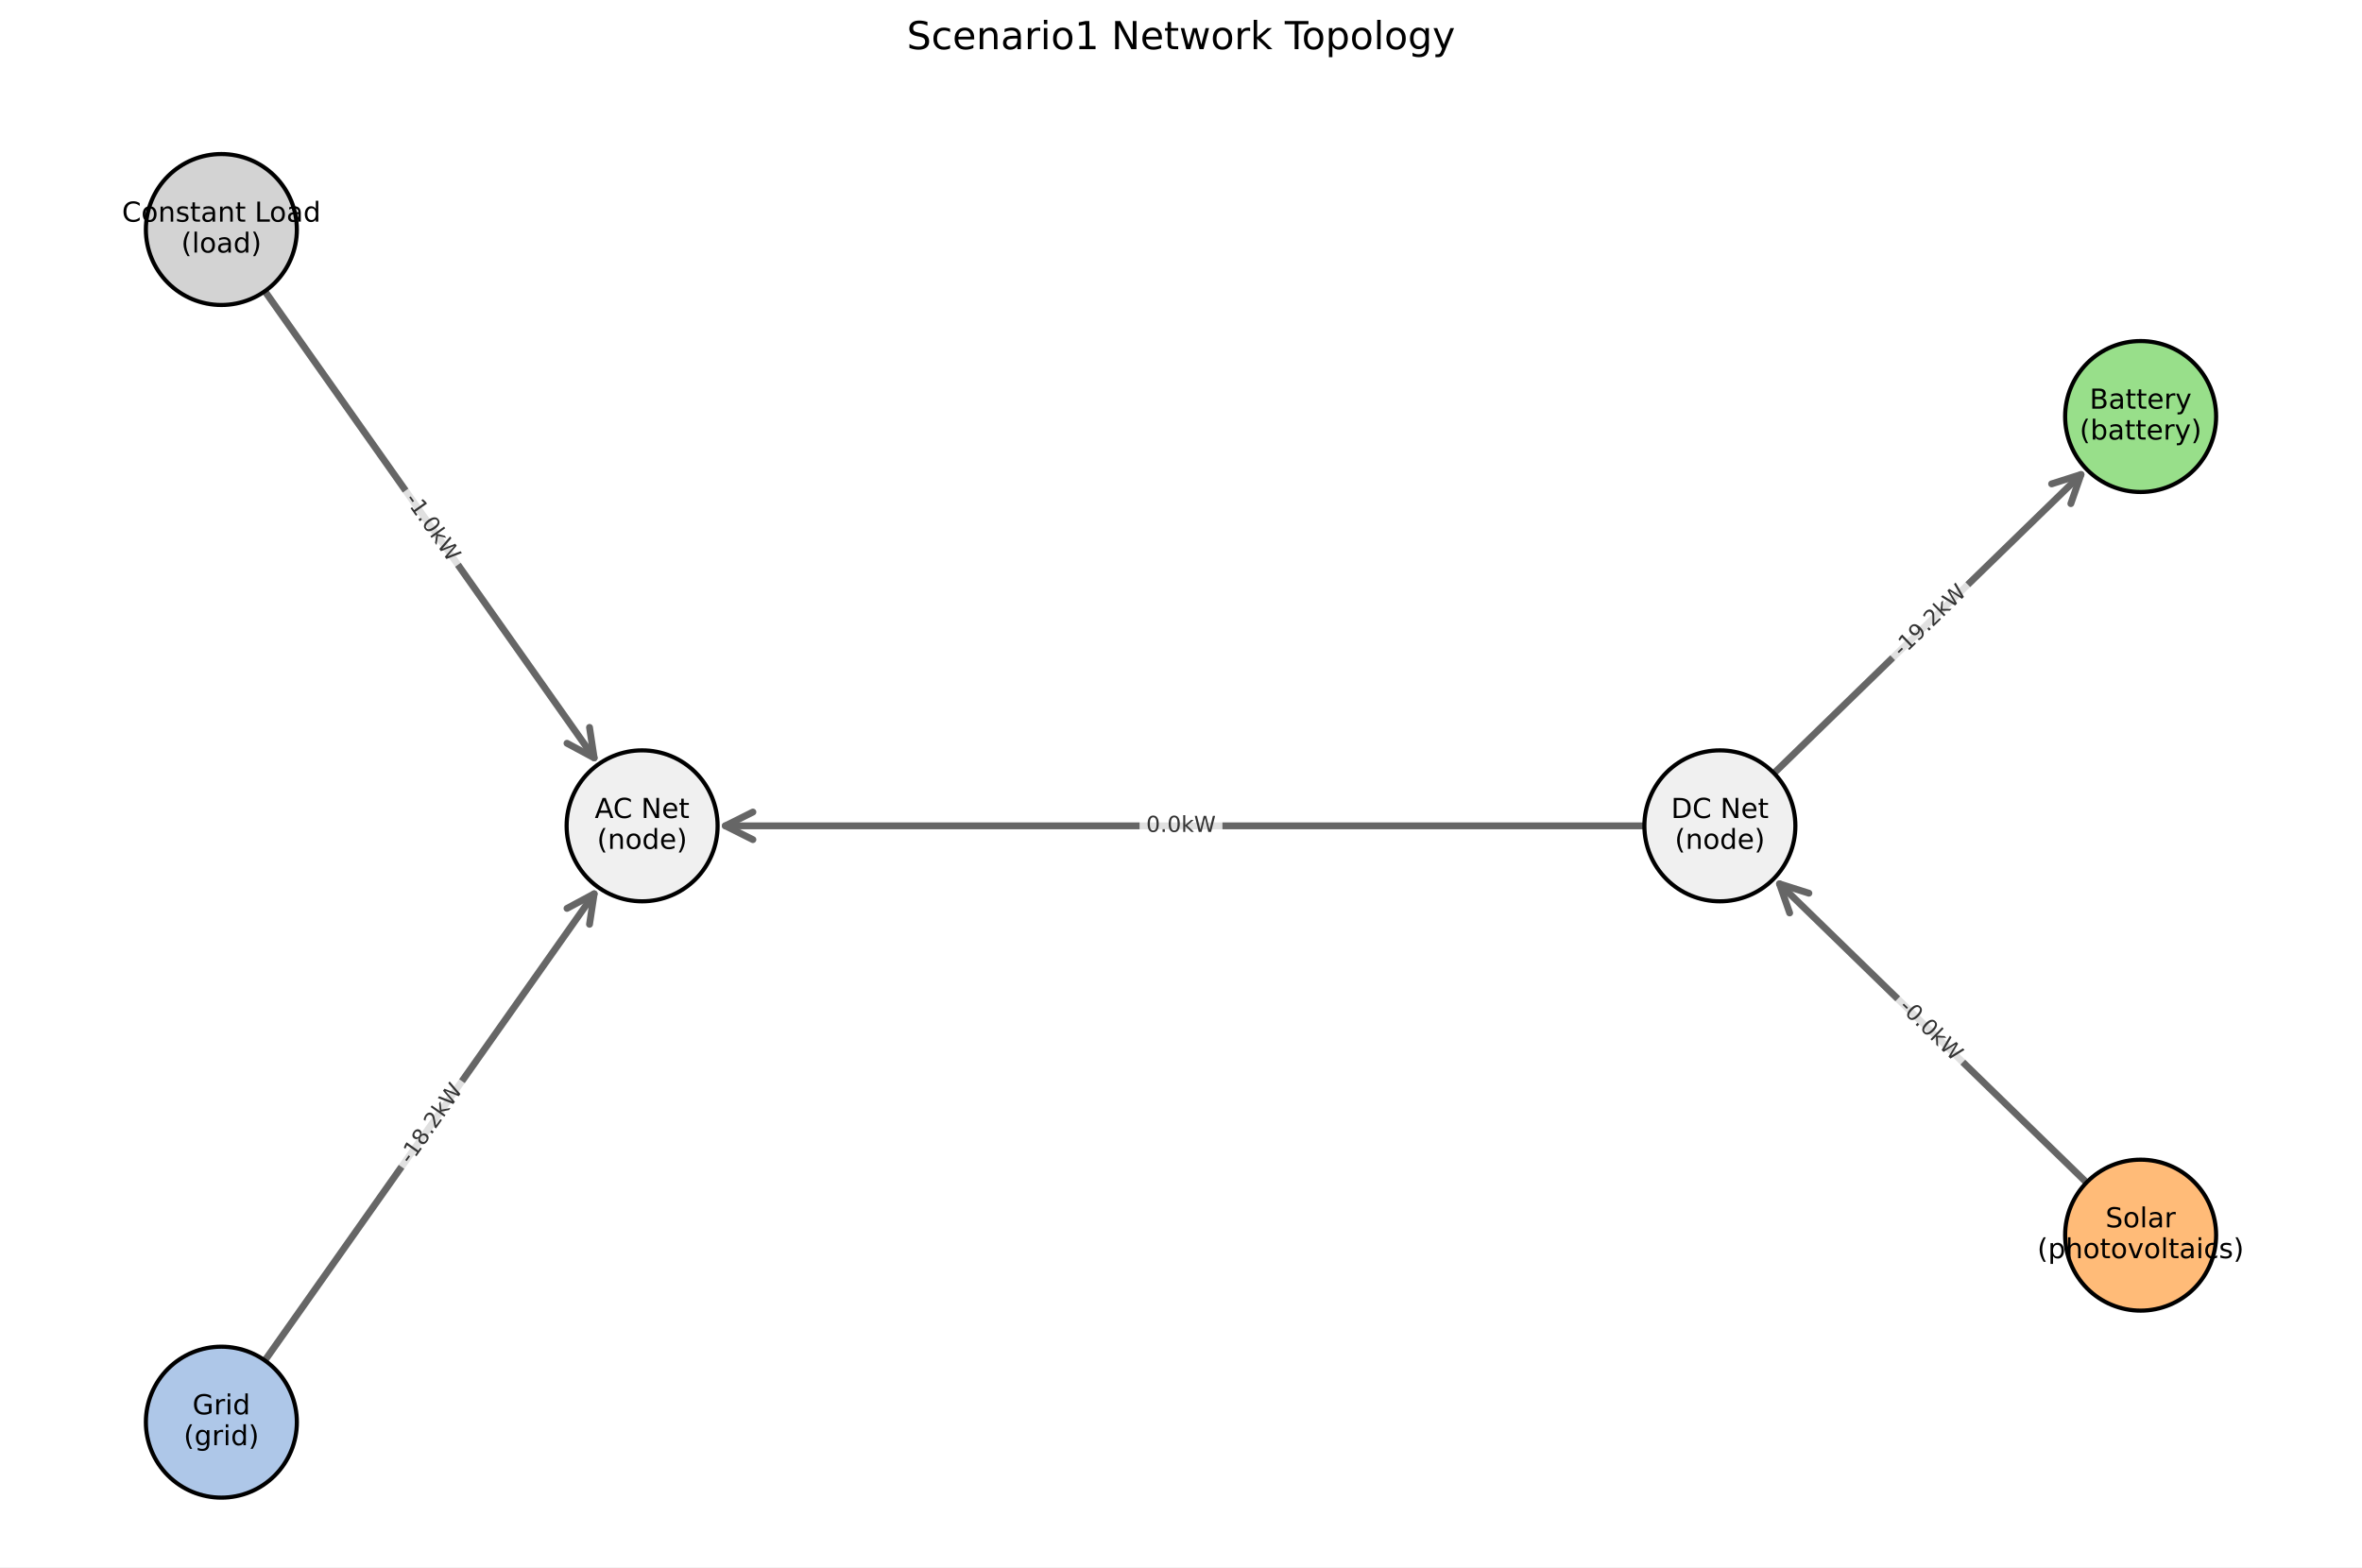
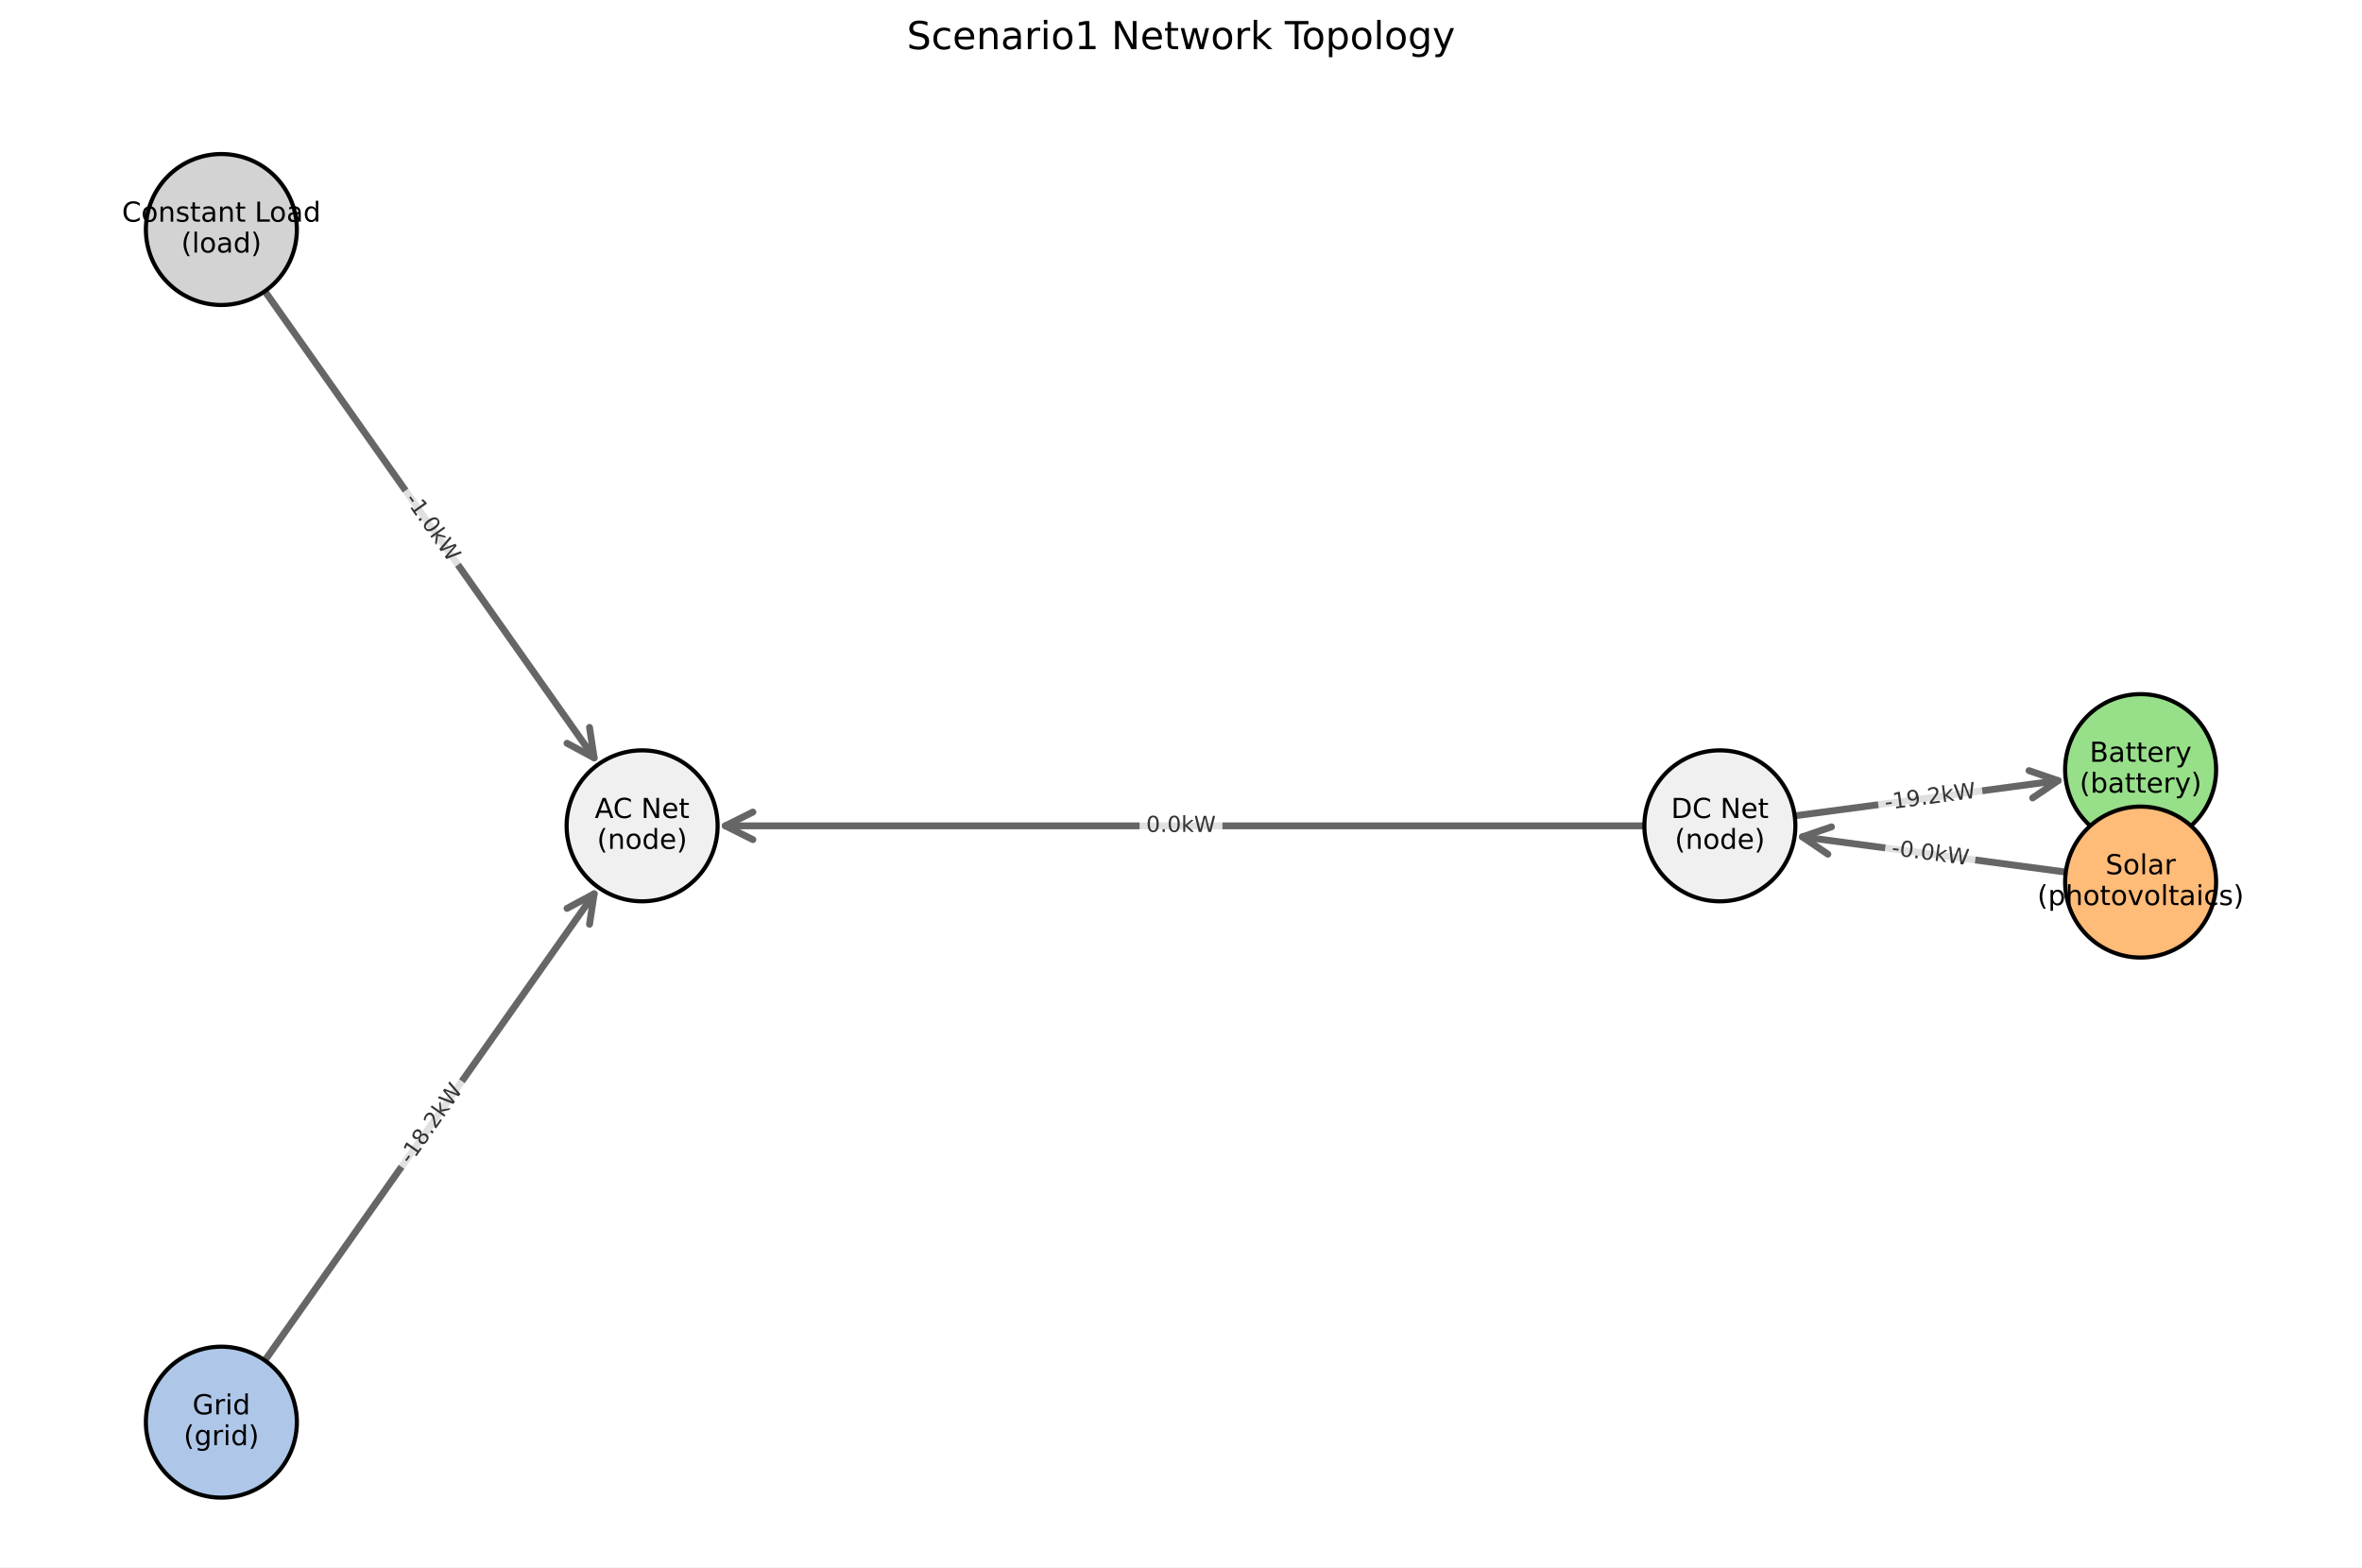
<svg xmlns="http://www.w3.org/2000/svg" xmlns:xlink="http://www.w3.org/1999/xlink" width="856.8pt" height="568.638pt" viewBox="0 0 856.8 568.638" version="1.1">
  <defs>
    <style type="text/css">*{stroke-linejoin: round; stroke-linecap: butt}</style>
  </defs>
  <g id="figure_1">
    <g id="patch_1">
      <path d="M 0 568.638  L 856.8 568.638  L 856.8 0  L 0 0  z " style="fill: #ffffff" />
    </g>
    <g id="axes_1">
      <g id="patch_2">
        <path d="M 96.088 105.655  Q 156.613 191.456 215.526 274.974  " clip-path="url(#p76c0ca9e1f)" style="fill: none; stroke: #666666; stroke-width: 2.5; stroke-linecap: round" />
        <path d="M 213.847 263.92  L 215.526 274.974  L 205.676 269.684  " clip-path="url(#p76c0ca9e1f)" style="fill: none; stroke: #666666; stroke-width: 2.5; stroke-linecap: round" />
      </g>
      <g id="patch_3">
        <path d="M 596.492 299.638  Q 428.401 299.638 263.105 299.638  " clip-path="url(#p76c0ca9e1f)" style="fill: none; stroke: #666666; stroke-width: 2.5; stroke-linecap: round" />
        <path d="M 273.105 304.638  L 263.105 299.638  L 273.105 294.638  " clip-path="url(#p76c0ca9e1f)" style="fill: none; stroke: #666666; stroke-width: 2.5; stroke-linecap: round" />
      </g>
      <g id="patch_4">
-         <path d="M 643.501 280.541  Q 700.187 225.382 754.87 172.172  " clip-path="url(#p76c0ca9e1f)" style="fill: none; stroke: #666666; stroke-width: 2.5; stroke-linecap: round" />
-         <path d="M 744.216 175.563  L 754.87 172.172  L 751.19 182.729  " clip-path="url(#p76c0ca9e1f)" style="fill: none; stroke: #666666; stroke-width: 2.5; stroke-linecap: round" />
+         <path d="M 651.016 296.009  Q 700.184 289.436 746.582 283.233  " clip-path="url(#p76c0ca9e1f)" style="fill: none; stroke: #666666; stroke-width: 2.5; stroke-linecap: round" />
+         <path d="M 736.008 279.602  L 746.582 283.233  L 737.333 289.514  " clip-path="url(#p76c0ca9e1f)" style="fill: none; stroke: #666666; stroke-width: 2.5; stroke-linecap: round" />
      </g>
      <g id="patch_5">
        <path d="M 96.088 493.621  Q 156.613 407.819 215.526 324.302  " clip-path="url(#p76c0ca9e1f)" style="fill: none; stroke: #666666; stroke-width: 2.5; stroke-linecap: round" />
        <path d="M 205.676 329.591  L 215.526 324.302  L 213.847 335.356  " clip-path="url(#p76c0ca9e1f)" style="fill: none; stroke: #666666; stroke-width: 2.5; stroke-linecap: round" />
      </g>
      <g id="patch_6">
-         <path d="M 756.874 429.054  Q 700.188 373.895 645.505 320.685  " clip-path="url(#p76c0ca9e1f)" style="fill: none; stroke: #666666; stroke-width: 2.5; stroke-linecap: round" />
-         <path d="M 649.185 331.242  L 645.505 320.685  L 656.159 324.075  " clip-path="url(#p76c0ca9e1f)" style="fill: none; stroke: #666666; stroke-width: 2.5; stroke-linecap: round" />
+         <path d="M 749.359 316.414  Q 700.191 309.841 653.793 303.638  " clip-path="url(#p76c0ca9e1f)" style="fill: none; stroke: #666666; stroke-width: 2.5; stroke-linecap: round" />
+         <path d="M 663.043 309.919  L 653.793 303.638  L 664.368 300.007  " clip-path="url(#p76c0ca9e1f)" style="fill: none; stroke: #666666; stroke-width: 2.5; stroke-linecap: round" />
      </g>
      <g id="text_1">
        <g id="patch_7">
          <path d="M 143.375 183.57  L 159.602 206.574  Q 160.985 208.535 162.946 207.151  L 169.273 202.688  Q 171.234 201.305 169.851 199.344  L 153.624 176.34  Q 152.241 174.379 150.279 175.762  L 143.953 180.225  Q 141.991 181.608 143.375 183.57  z " clip-path="url(#p76c0ca9e1f)" style="fill: #ffffff; opacity: 0.8" />
        </g>
        <g clip-path="url(#p76c0ca9e1f)">
          <g style="fill: #333333" transform="translate(146.6955 181.2272) rotate(-305.1992) scale(0.08 -0.08)">
            <defs>
              <path id="DejaVuSans-2d" d="M 313 2009  L 1997 2009  L 1997 1497  L 313 1497  L 313 2009  z " transform="scale(0.015625)" />
              <path id="DejaVuSans-31" d="M 794 531  L 1825 531  L 1825 4091  L 703 3866  L 703 4441  L 1819 4666  L 2450 4666  L 2450 531  L 3481 531  L 3481 0  L 794 0  L 794 531  z " transform="scale(0.015625)" />
              <path id="DejaVuSans-2e" d="M 684 794  L 1344 794  L 1344 0  L 684 0  L 684 794  z " transform="scale(0.015625)" />
              <path id="DejaVuSans-30" d="M 2034 4250  Q 1547 4250 1301 3770  Q 1056 3291 1056 2328  Q 1056 1369 1301 889  Q 1547 409 2034 409  Q 2525 409 2770 889  Q 3016 1369 3016 2328  Q 3016 3291 2770 3770  Q 2525 4250 2034 4250  z M 2034 4750  Q 2819 4750 3233 4129  Q 3647 3509 3647 2328  Q 3647 1150 3233 529  Q 2819 -91 2034 -91  Q 1250 -91 836 529  Q 422 1150 422 2328  Q 422 3509 836 4129  Q 1250 4750 2034 4750  z " transform="scale(0.015625)" />
              <path id="DejaVuSans-6b" d="M 581 4863  L 1159 4863  L 1159 1991  L 2875 3500  L 3609 3500  L 1753 1863  L 3688 0  L 2938 0  L 1159 1709  L 1159 0  L 581 0  L 581 4863  z " transform="scale(0.015625)" />
              <path id="DejaVuSans-57" d="M 213 4666  L 850 4666  L 1831 722  L 2809 4666  L 3519 4666  L 4500 722  L 5478 4666  L 6119 4666  L 4947 0  L 4153 0  L 3169 4050  L 2175 0  L 1381 0  L 213 4666  z " transform="scale(0.015625)" />
            </defs>
            <use xlink:href="#DejaVuSans-2d" />
            <use xlink:href="#DejaVuSans-31" transform="translate(36.08398 0)" />
            <use xlink:href="#DejaVuSans-2e" transform="translate(99.70703 0)" />
            <use xlink:href="#DejaVuSans-30" transform="translate(131.4941 0)" />
            <use xlink:href="#DejaVuSans-6b" transform="translate(195.1172 0)" />
            <use xlink:href="#DejaVuSans-57" transform="translate(253.0273 0)" />
          </g>
        </g>
      </g>
      <g id="text_2">
        <g id="patch_8">
          <path d="M 415.768 305.909  L 441.033 305.909  Q 443.433 305.909 443.433 303.509  L 443.433 295.767  Q 443.433 293.367 441.033 293.367  L 415.768 293.367  Q 413.368 293.367 413.368 295.767  L 413.368 303.509  Q 413.368 305.909 415.768 305.909  z " clip-path="url(#p76c0ca9e1f)" style="fill: #ffffff; opacity: 0.8" />
        </g>
        <g clip-path="url(#p76c0ca9e1f)">
          <g style="fill: #333333" transform="translate(415.7679 301.8453) scale(0.08 -0.08)">
            <use xlink:href="#DejaVuSans-30" />
            <use xlink:href="#DejaVuSans-2e" transform="translate(63.62305 0)" />
            <use xlink:href="#DejaVuSans-30" transform="translate(95.41016 0)" />
            <use xlink:href="#DejaVuSans-6b" transform="translate(159.0332 0)" />
            <use xlink:href="#DejaVuSans-57" transform="translate(216.9434 0)" />
          </g>
        </g>
      </g>
      <g id="text_3">
        <g id="patch_9">
-           <path d="M 692.648 241.468  L 716.472 218.286  Q 718.192 216.612 716.518 214.892  L 711.119 209.343  Q 709.445 207.623 707.725 209.297  L 683.901 232.479  Q 682.181 234.153 683.855 235.873  L 689.254 241.422  Q 690.928 243.142 692.648 241.468  z " clip-path="url(#p76c0ca9e1f)" style="fill: #ffffff; opacity: 0.8" />
-         </g>
-         <g clip-path="url(#p76c0ca9e1f)">
-           <g style="fill: #333333" transform="translate(689.8141 238.5558) rotate(-44.21796) scale(0.08 -0.08)">
+           <path d="M 684.544 297.854  L 717.492 293.449  Q 719.871 293.131 719.553 290.752  L 718.527 283.078  Q 718.209 280.699 715.83 281.017  L 682.882 285.422  Q 680.503 285.74 680.821 288.119  L 681.847 295.793  Q 682.165 298.172 684.544 297.854  z " clip-path="url(#p76c0ca9e1f)" style="fill: #ffffff; opacity: 0.8" />
+         </g>
+         <g clip-path="url(#p76c0ca9e1f)">
+           <g style="fill: #333333" transform="translate(684.0057 293.8261) rotate(-7.614877) scale(0.08 -0.08)">
            <defs>
              <path id="DejaVuSans-39" d="M 703 97  L 703 672  Q 941 559 1184 500  Q 1428 441 1663 441  Q 2288 441 2617 861  Q 2947 1281 2994 2138  Q 2813 1869 2534 1725  Q 2256 1581 1919 1581  Q 1219 1581 811 2004  Q 403 2428 403 3163  Q 403 3881 828 4315  Q 1253 4750 1959 4750  Q 2769 4750 3195 4129  Q 3622 3509 3622 2328  Q 3622 1225 3098 567  Q 2575 -91 1691 -91  Q 1453 -91 1209 -44  Q 966 3 703 97  z M 1959 2075  Q 2384 2075 2632 2365  Q 2881 2656 2881 3163  Q 2881 3666 2632 3958  Q 2384 4250 1959 4250  Q 1534 4250 1286 3958  Q 1038 3666 1038 3163  Q 1038 2656 1286 2365  Q 1534 2075 1959 2075  z " transform="scale(0.015625)" />
              <path id="DejaVuSans-32" d="M 1228 531  L 3431 531  L 3431 0  L 469 0  L 469 531  Q 828 903 1448 1529  Q 2069 2156 2228 2338  Q 2531 2678 2651 2914  Q 2772 3150 2772 3378  Q 2772 3750 2511 3984  Q 2250 4219 1831 4219  Q 1534 4219 1204 4116  Q 875 4013 500 3803  L 500 4441  Q 881 4594 1212 4672  Q 1544 4750 1819 4750  Q 2544 4750 2975 4387  Q 3406 4025 3406 3419  Q 3406 3131 3298 2873  Q 3191 2616 2906 2266  Q 2828 2175 2409 1742  Q 1991 1309 1228 531  z " transform="scale(0.015625)" />
            </defs>
            <use xlink:href="#DejaVuSans-2d" />
            <use xlink:href="#DejaVuSans-31" transform="translate(36.08398 0)" />
            <use xlink:href="#DejaVuSans-39" transform="translate(99.70703 0)" />
            <use xlink:href="#DejaVuSans-2e" transform="translate(163.3301 0)" />
            <use xlink:href="#DejaVuSans-32" transform="translate(195.1172 0)" />
            <use xlink:href="#DejaVuSans-6b" transform="translate(258.7402 0)" />
            <use xlink:href="#DejaVuSans-57" transform="translate(316.6504 0)" />
          </g>
        </g>
      </g>
      <g id="text_4">
        <g id="patch_10">
          <path d="M 152.157 425.015  L 171.318 397.852  Q 172.701 395.891 170.74 394.508  L 164.413 390.045  Q 162.452 388.661 161.069 390.622  L 141.908 417.786  Q 140.524 419.747 142.486 421.13  L 148.812 425.593  Q 150.774 426.977 152.157 425.015  z " clip-path="url(#p76c0ca9e1f)" style="fill: #ffffff; opacity: 0.8" />
        </g>
        <g clip-path="url(#p76c0ca9e1f)">
          <g style="fill: #333333" transform="translate(148.8363 422.673) rotate(-54.80082) scale(0.08 -0.08)">
            <defs>
              <path id="DejaVuSans-38" d="M 2034 2216  Q 1584 2216 1326 1975  Q 1069 1734 1069 1313  Q 1069 891 1326 650  Q 1584 409 2034 409  Q 2484 409 2743 651  Q 3003 894 3003 1313  Q 3003 1734 2745 1975  Q 2488 2216 2034 2216  z M 1403 2484  Q 997 2584 770 2862  Q 544 3141 544 3541  Q 544 4100 942 4425  Q 1341 4750 2034 4750  Q 2731 4750 3128 4425  Q 3525 4100 3525 3541  Q 3525 3141 3298 2862  Q 3072 2584 2669 2484  Q 3125 2378 3379 2068  Q 3634 1759 3634 1313  Q 3634 634 3220 271  Q 2806 -91 2034 -91  Q 1263 -91 848 271  Q 434 634 434 1313  Q 434 1759 690 2068  Q 947 2378 1403 2484  z M 1172 3481  Q 1172 3119 1398 2916  Q 1625 2713 2034 2713  Q 2441 2713 2670 2916  Q 2900 3119 2900 3481  Q 2900 3844 2670 4047  Q 2441 4250 2034 4250  Q 1625 4250 1398 4047  Q 1172 3844 1172 3481  z " transform="scale(0.015625)" />
            </defs>
            <use xlink:href="#DejaVuSans-2d" />
            <use xlink:href="#DejaVuSans-31" transform="translate(36.08398 0)" />
            <use xlink:href="#DejaVuSans-38" transform="translate(99.70703 0)" />
            <use xlink:href="#DejaVuSans-2e" transform="translate(163.3301 0)" />
            <use xlink:href="#DejaVuSans-32" transform="translate(195.1172 0)" />
            <use xlink:href="#DejaVuSans-6b" transform="translate(258.7402 0)" />
            <use xlink:href="#DejaVuSans-57" transform="translate(316.6504 0)" />
          </g>
        </g>
      </g>
      <g id="text_5">
        <g id="patch_11">
-           <path d="M 685.727 368.574  L 705.903 388.206  Q 707.623 389.88 709.297 388.16  L 714.696 382.611  Q 716.37 380.891 714.65 379.217  L 694.474 359.584  Q 692.754 357.911 691.081 359.631  L 685.681 365.18  Q 684.007 366.9 685.727 368.574  z " clip-path="url(#p76c0ca9e1f)" style="fill: #ffffff; opacity: 0.8" />
-         </g>
-         <g clip-path="url(#p76c0ca9e1f)">
-           <g style="fill: #333333" transform="translate(688.5614 365.6611) rotate(-315.782) scale(0.08 -0.08)">
+           <path d="M 685.405 314.191  L 713.308 317.921  Q 715.687 318.239 716.005 315.861  L 717.031 308.186  Q 717.349 305.807 714.971 305.489  L 687.068 301.759  Q 684.689 301.441 684.371 303.82  L 683.345 311.494  Q 683.027 313.873 685.405 314.191  z " clip-path="url(#p76c0ca9e1f)" style="fill: #ffffff; opacity: 0.8" />
+         </g>
+         <g clip-path="url(#p76c0ca9e1f)">
+           <g style="fill: #333333" transform="translate(685.944 310.163) rotate(-352.3851) scale(0.08 -0.08)">
            <use xlink:href="#DejaVuSans-2d" />
            <use xlink:href="#DejaVuSans-30" transform="translate(36.08398 0)" />
            <use xlink:href="#DejaVuSans-2e" transform="translate(99.70703 0)" />
            <use xlink:href="#DejaVuSans-30" transform="translate(131.4941 0)" />
            <use xlink:href="#DejaVuSans-6b" transform="translate(195.1172 0)" />
            <use xlink:href="#DejaVuSans-57" transform="translate(253.0273 0)" />
          </g>
        </g>
      </g>
      <g id="PathCollection_1">
        <defs>
          <path id="m01f772956e" d="M 0 27.386  C 7.263 27.386 14.229 24.501 19.365 19.365  C 24.501 14.229 27.386 7.263 27.386 0  C 27.386 -7.263 24.501 -14.229 19.365 -19.365  C 14.229 -24.501 7.263 -27.386 0 -27.386  C -7.263 -27.386 -14.229 -24.501 -19.365 -19.365  C -24.501 -14.229 -27.386 -7.263 -27.386 0  C -27.386 7.263 -24.501 14.229 -19.365 19.365  C -14.229 24.501 -7.263 27.386 0 27.386  z " style="stroke: #000000; stroke-width: 1.5" />
        </defs>
        <g clip-path="url(#p76c0ca9e1f)">
          <use xlink:href="#m01f772956e" x="232.924" y="299.638" style="fill: #f0f0f0; stroke: #000000; stroke-width: 1.5" />
        </g>
      </g>
      <g id="PathCollection_2">
        <defs>
          <path id="m119b2d67ca" d="M 0 27.386  C 7.263 27.386 14.229 24.501 19.365 19.365  C 24.501 14.229 27.386 7.263 27.386 0  C 27.386 -7.263 24.501 -14.229 19.365 -19.365  C 14.229 -24.501 7.263 -27.386 0 -27.386  C -7.263 -27.386 -14.229 -24.501 -19.365 -19.365  C -24.501 -14.229 -27.386 -7.263 -27.386 0  C -27.386 7.263 -24.501 14.229 -19.365 19.365  C -14.229 24.501 -7.263 27.386 0 27.386  z " style="stroke: #000000; stroke-width: 1.5" />
        </defs>
        <g clip-path="url(#p76c0ca9e1f)">
-           <use xlink:href="#m119b2d67ca" x="776.499" y="151.125" style="fill: #98df8a; stroke: #000000; stroke-width: 1.5" />
+           <use xlink:href="#m119b2d67ca" x="776.499" y="279.233" style="fill: #98df8a; stroke: #000000; stroke-width: 1.5" />
        </g>
      </g>
      <g id="PathCollection_3">
        <defs>
          <path id="mdb4a6b1f87" d="M 0 27.386  C 7.263 27.386 14.229 24.501 19.365 19.365  C 24.501 14.229 27.386 7.263 27.386 0  C 27.386 -7.263 24.501 -14.229 19.365 -19.365  C 14.229 -24.501 7.263 -27.386 0 -27.386  C -7.263 -27.386 -14.229 -24.501 -19.365 -19.365  C -24.501 -14.229 -27.386 -7.263 -27.386 0  C -27.386 7.263 -24.501 14.229 -19.365 19.365  C -14.229 24.501 -7.263 27.386 0 27.386  z " style="stroke: #000000; stroke-width: 1.5" />
        </defs>
        <g clip-path="url(#p76c0ca9e1f)">
          <use xlink:href="#mdb4a6b1f87" x="80.301" y="83.274" style="fill: #d3d3d3; stroke: #000000; stroke-width: 1.5" />
        </g>
      </g>
      <g id="PathCollection_4">
        <g clip-path="url(#p76c0ca9e1f)">
          <use xlink:href="#m01f772956e" x="623.876" y="299.638" style="fill: #f0f0f0; stroke: #000000; stroke-width: 1.5" />
        </g>
      </g>
      <g id="PathCollection_5">
        <defs>
          <path id="ma875b77ce7" d="M 0 27.386  C 7.263 27.386 14.229 24.501 19.365 19.365  C 24.501 14.229 27.386 7.263 27.386 0  C 27.386 -7.263 24.501 -14.229 19.365 -19.365  C 14.229 -24.501 7.263 -27.386 0 -27.386  C -7.263 -27.386 -14.229 -24.501 -19.365 -19.365  C -24.501 -14.229 -27.386 -7.263 -27.386 0  C -27.386 7.263 -24.501 14.229 -19.365 19.365  C -14.229 24.501 -7.263 27.386 0 27.386  z " style="stroke: #000000; stroke-width: 1.5" />
        </defs>
        <g clip-path="url(#p76c0ca9e1f)">
          <use xlink:href="#ma875b77ce7" x="80.301" y="516.001" style="fill: #aec7e8; stroke: #000000; stroke-width: 1.5" />
        </g>
      </g>
      <g id="PathCollection_6">
        <defs>
          <path id="md4902a0bdf" d="M 0 27.386  C 7.263 27.386 14.229 24.501 19.365 19.365  C 24.501 14.229 27.386 7.263 27.386 0  C 27.386 -7.263 24.501 -14.229 19.365 -19.365  C 14.229 -24.501 7.263 -27.386 0 -27.386  C -7.263 -27.386 -14.229 -24.501 -19.365 -19.365  C -24.501 -14.229 -27.386 -7.263 -27.386 0  C -27.386 7.263 -24.501 14.229 -19.365 19.365  C -14.229 24.501 -7.263 27.386 0 27.386  z " style="stroke: #000000; stroke-width: 1.5" />
        </defs>
        <g clip-path="url(#p76c0ca9e1f)">
-           <use xlink:href="#md4902a0bdf" x="776.499" y="448.15" style="fill: #ffbb78; stroke: #000000; stroke-width: 1.5" />
+           <use xlink:href="#md4902a0bdf" x="776.499" y="320.042" style="fill: #ffbb78; stroke: #000000; stroke-width: 1.5" />
        </g>
      </g>
      <g id="text_6">
        <g clip-path="url(#p76c0ca9e1f)">
          <g transform="translate(215.7333 296.7983) scale(0.1 -0.1)">
            <defs>
              <path id="DejaVuSans-41" d="M 2188 4044  L 1331 1722  L 3047 1722  L 2188 4044  z M 1831 4666  L 2547 4666  L 4325 0  L 3669 0  L 3244 1197  L 1141 1197  L 716 0  L 50 0  L 1831 4666  z " transform="scale(0.015625)" />
              <path id="DejaVuSans-43" d="M 4122 4306  L 4122 3641  Q 3803 3938 3442 4084  Q 3081 4231 2675 4231  Q 1875 4231 1450 3742  Q 1025 3253 1025 2328  Q 1025 1406 1450 917  Q 1875 428 2675 428  Q 3081 428 3442 575  Q 3803 722 4122 1019  L 4122 359  Q 3791 134 3420 21  Q 3050 -91 2638 -91  Q 1578 -91 968 557  Q 359 1206 359 2328  Q 359 3453 968 4101  Q 1578 4750 2638 4750  Q 3056 4750 3426 4639  Q 3797 4528 4122 4306  z " transform="scale(0.015625)" />
              <path id="DejaVuSans-20" transform="scale(0.015625)" />
              <path id="DejaVuSans-4e" d="M 628 4666  L 1478 4666  L 3547 763  L 3547 4666  L 4159 4666  L 4159 0  L 3309 0  L 1241 3903  L 1241 0  L 628 0  L 628 4666  z " transform="scale(0.015625)" />
              <path id="DejaVuSans-65" d="M 3597 1894  L 3597 1613  L 953 1613  Q 991 1019 1311 708  Q 1631 397 2203 397  Q 2534 397 2845 478  Q 3156 559 3463 722  L 3463 178  Q 3153 47 2828 -22  Q 2503 -91 2169 -91  Q 1331 -91 842 396  Q 353 884 353 1716  Q 353 2575 817 3079  Q 1281 3584 2069 3584  Q 2775 3584 3186 3129  Q 3597 2675 3597 1894  z M 3022 2063  Q 3016 2534 2758 2815  Q 2500 3097 2075 3097  Q 1594 3097 1305 2825  Q 1016 2553 972 2059  L 3022 2063  z " transform="scale(0.015625)" />
              <path id="DejaVuSans-74" d="M 1172 4494  L 1172 3500  L 2356 3500  L 2356 3053  L 1172 3053  L 1172 1153  Q 1172 725 1289 603  Q 1406 481 1766 481  L 2356 481  L 2356 0  L 1766 0  Q 1100 0 847 248  Q 594 497 594 1153  L 594 3053  L 172 3053  L 172 3500  L 594 3500  L 594 4494  L 1172 4494  z " transform="scale(0.015625)" />
            </defs>
            <use xlink:href="#DejaVuSans-41" />
            <use xlink:href="#DejaVuSans-43" transform="translate(66.6582 0)" />
            <use xlink:href="#DejaVuSans-20" transform="translate(136.4824 0)" />
            <use xlink:href="#DejaVuSans-4e" transform="translate(168.2695 0)" />
            <use xlink:href="#DejaVuSans-65" transform="translate(243.0742 0)" />
            <use xlink:href="#DejaVuSans-74" transform="translate(304.5977 0)" />
          </g>
        </g>
        <g clip-path="url(#p76c0ca9e1f)">
          <g transform="translate(216.5435 307.9961) scale(0.1 -0.1)">
            <defs>
              <path id="DejaVuSans-28" d="M 1984 4856  Q 1566 4138 1362 3434  Q 1159 2731 1159 2009  Q 1159 1288 1364 580  Q 1569 -128 1984 -844  L 1484 -844  Q 1016 -109 783 600  Q 550 1309 550 2009  Q 550 2706 781 3412  Q 1013 4119 1484 4856  L 1984 4856  z " transform="scale(0.015625)" />
              <path id="DejaVuSans-6e" d="M 3513 2113  L 3513 0  L 2938 0  L 2938 2094  Q 2938 2591 2744 2837  Q 2550 3084 2163 3084  Q 1697 3084 1428 2787  Q 1159 2491 1159 1978  L 1159 0  L 581 0  L 581 3500  L 1159 3500  L 1159 2956  Q 1366 3272 1645 3428  Q 1925 3584 2291 3584  Q 2894 3584 3203 3211  Q 3513 2838 3513 2113  z " transform="scale(0.015625)" />
              <path id="DejaVuSans-6f" d="M 1959 3097  Q 1497 3097 1228 2736  Q 959 2375 959 1747  Q 959 1119 1226 758  Q 1494 397 1959 397  Q 2419 397 2687 759  Q 2956 1122 2956 1747  Q 2956 2369 2687 2733  Q 2419 3097 1959 3097  z M 1959 3584  Q 2709 3584 3137 3096  Q 3566 2609 3566 1747  Q 3566 888 3137 398  Q 2709 -91 1959 -91  Q 1206 -91 779 398  Q 353 888 353 1747  Q 353 2609 779 3096  Q 1206 3584 1959 3584  z " transform="scale(0.015625)" />
              <path id="DejaVuSans-64" d="M 2906 2969  L 2906 4863  L 3481 4863  L 3481 0  L 2906 0  L 2906 525  Q 2725 213 2448 61  Q 2172 -91 1784 -91  Q 1150 -91 751 415  Q 353 922 353 1747  Q 353 2572 751 3078  Q 1150 3584 1784 3584  Q 2172 3584 2448 3432  Q 2725 3281 2906 2969  z M 947 1747  Q 947 1113 1208 752  Q 1469 391 1925 391  Q 2381 391 2643 752  Q 2906 1113 2906 1747  Q 2906 2381 2643 2742  Q 2381 3103 1925 3103  Q 1469 3103 1208 2742  Q 947 2381 947 1747  z " transform="scale(0.015625)" />
              <path id="DejaVuSans-29" d="M 513 4856  L 1013 4856  Q 1481 4119 1714 3412  Q 1947 2706 1947 2009  Q 1947 1309 1714 600  Q 1481 -109 1013 -844  L 513 -844  Q 928 -128 1133 580  Q 1338 1288 1338 2009  Q 1338 2731 1133 3434  Q 928 4138 513 4856  z " transform="scale(0.015625)" />
            </defs>
            <use xlink:href="#DejaVuSans-28" />
            <use xlink:href="#DejaVuSans-6e" transform="translate(39.01367 0)" />
            <use xlink:href="#DejaVuSans-6f" transform="translate(102.3926 0)" />
            <use xlink:href="#DejaVuSans-64" transform="translate(163.5742 0)" />
            <use xlink:href="#DejaVuSans-65" transform="translate(227.0508 0)" />
            <use xlink:href="#DejaVuSans-29" transform="translate(288.5742 0)" />
          </g>
        </g>
      </g>
      <g id="text_7">
        <g clip-path="url(#p76c0ca9e1f)">
-           <g transform="translate(757.9929 148.2857) scale(0.1 -0.1)">
+           <g transform="translate(757.9929 276.3937) scale(0.1 -0.1)">
            <defs>
              <path id="DejaVuSans-42" d="M 1259 2228  L 1259 519  L 2272 519  Q 2781 519 3026 730  Q 3272 941 3272 1375  Q 3272 1813 3026 2020  Q 2781 2228 2272 2228  L 1259 2228  z M 1259 4147  L 1259 2741  L 2194 2741  Q 2656 2741 2882 2914  Q 3109 3088 3109 3444  Q 3109 3797 2882 3972  Q 2656 4147 2194 4147  L 1259 4147  z M 628 4666  L 2241 4666  Q 2963 4666 3353 4366  Q 3744 4066 3744 3513  Q 3744 3084 3544 2831  Q 3344 2578 2956 2516  Q 3422 2416 3680 2098  Q 3938 1781 3938 1306  Q 3938 681 3513 340  Q 3088 0 2303 0  L 628 0  L 628 4666  z " transform="scale(0.015625)" />
              <path id="DejaVuSans-61" d="M 2194 1759  Q 1497 1759 1228 1600  Q 959 1441 959 1056  Q 959 750 1161 570  Q 1363 391 1709 391  Q 2188 391 2477 730  Q 2766 1069 2766 1631  L 2766 1759  L 2194 1759  z M 3341 1997  L 3341 0  L 2766 0  L 2766 531  Q 2569 213 2275 61  Q 1981 -91 1556 -91  Q 1019 -91 701 211  Q 384 513 384 1019  Q 384 1609 779 1909  Q 1175 2209 1959 2209  L 2766 2209  L 2766 2266  Q 2766 2663 2505 2880  Q 2244 3097 1772 3097  Q 1472 3097 1187 3025  Q 903 2953 641 2809  L 641 3341  Q 956 3463 1253 3523  Q 1550 3584 1831 3584  Q 2591 3584 2966 3190  Q 3341 2797 3341 1997  z " transform="scale(0.015625)" />
              <path id="DejaVuSans-72" d="M 2631 2963  Q 2534 3019 2420 3045  Q 2306 3072 2169 3072  Q 1681 3072 1420 2755  Q 1159 2438 1159 1844  L 1159 0  L 581 0  L 581 3500  L 1159 3500  L 1159 2956  Q 1341 3275 1631 3429  Q 1922 3584 2338 3584  Q 2397 3584 2469 3576  Q 2541 3569 2628 3553  L 2631 2963  z " transform="scale(0.015625)" />
              <path id="DejaVuSans-79" d="M 2059 -325  Q 1816 -950 1584 -1140  Q 1353 -1331 966 -1331  L 506 -1331  L 506 -850  L 844 -850  Q 1081 -850 1212 -737  Q 1344 -625 1503 -206  L 1606 56  L 191 3500  L 800 3500  L 1894 763  L 2988 3500  L 3597 3500  L 2059 -325  z " transform="scale(0.015625)" />
            </defs>
            <use xlink:href="#DejaVuSans-42" />
            <use xlink:href="#DejaVuSans-61" transform="translate(68.60352 0)" />
            <use xlink:href="#DejaVuSans-74" transform="translate(129.8828 0)" />
            <use xlink:href="#DejaVuSans-74" transform="translate(169.0918 0)" />
            <use xlink:href="#DejaVuSans-65" transform="translate(208.3008 0)" />
            <use xlink:href="#DejaVuSans-72" transform="translate(269.8242 0)" />
            <use xlink:href="#DejaVuSans-79" transform="translate(310.9375 0)" />
          </g>
        </g>
        <g clip-path="url(#p76c0ca9e1f)">
-           <g transform="translate(754.3476 159.4835) scale(0.1 -0.1)">
+           <g transform="translate(754.3476 287.5915) scale(0.1 -0.1)">
            <defs>
              <path id="DejaVuSans-62" d="M 3116 1747  Q 3116 2381 2855 2742  Q 2594 3103 2138 3103  Q 1681 3103 1420 2742  Q 1159 2381 1159 1747  Q 1159 1113 1420 752  Q 1681 391 2138 391  Q 2594 391 2855 752  Q 3116 1113 3116 1747  z M 1159 2969  Q 1341 3281 1617 3432  Q 1894 3584 2278 3584  Q 2916 3584 3314 3078  Q 3713 2572 3713 1747  Q 3713 922 3314 415  Q 2916 -91 2278 -91  Q 1894 -91 1617 61  Q 1341 213 1159 525  L 1159 0  L 581 0  L 581 4863  L 1159 4863  L 1159 2969  z " transform="scale(0.015625)" />
            </defs>
            <use xlink:href="#DejaVuSans-28" />
            <use xlink:href="#DejaVuSans-62" transform="translate(39.01367 0)" />
            <use xlink:href="#DejaVuSans-61" transform="translate(102.4902 0)" />
            <use xlink:href="#DejaVuSans-74" transform="translate(163.7695 0)" />
            <use xlink:href="#DejaVuSans-74" transform="translate(202.9785 0)" />
            <use xlink:href="#DejaVuSans-65" transform="translate(242.1875 0)" />
            <use xlink:href="#DejaVuSans-72" transform="translate(303.7109 0)" />
            <use xlink:href="#DejaVuSans-79" transform="translate(344.8242 0)" />
            <use xlink:href="#DejaVuSans-29" transform="translate(404.0039 0)" />
          </g>
        </g>
      </g>
      <g id="text_8">
        <g clip-path="url(#p76c0ca9e1f)">
          <g transform="translate(44.23833 80.43465) scale(0.1 -0.1)">
            <defs>
              <path id="DejaVuSans-73" d="M 2834 3397  L 2834 2853  Q 2591 2978 2328 3040  Q 2066 3103 1784 3103  Q 1356 3103 1142 2972  Q 928 2841 928 2578  Q 928 2378 1081 2264  Q 1234 2150 1697 2047  L 1894 2003  Q 2506 1872 2764 1633  Q 3022 1394 3022 966  Q 3022 478 2636 193  Q 2250 -91 1575 -91  Q 1294 -91 989 -36  Q 684 19 347 128  L 347 722  Q 666 556 975 473  Q 1284 391 1588 391  Q 1994 391 2212 530  Q 2431 669 2431 922  Q 2431 1156 2273 1281  Q 2116 1406 1581 1522  L 1381 1569  Q 847 1681 609 1914  Q 372 2147 372 2553  Q 372 3047 722 3315  Q 1072 3584 1716 3584  Q 2034 3584 2315 3537  Q 2597 3491 2834 3397  z " transform="scale(0.015625)" />
              <path id="DejaVuSans-4c" d="M 628 4666  L 1259 4666  L 1259 531  L 3531 531  L 3531 0  L 628 0  L 628 4666  z " transform="scale(0.015625)" />
            </defs>
            <use xlink:href="#DejaVuSans-43" />
            <use xlink:href="#DejaVuSans-6f" transform="translate(69.82422 0)" />
            <use xlink:href="#DejaVuSans-6e" transform="translate(131.0059 0)" />
            <use xlink:href="#DejaVuSans-73" transform="translate(194.3848 0)" />
            <use xlink:href="#DejaVuSans-74" transform="translate(246.4844 0)" />
            <use xlink:href="#DejaVuSans-61" transform="translate(285.6934 0)" />
            <use xlink:href="#DejaVuSans-6e" transform="translate(346.9727 0)" />
            <use xlink:href="#DejaVuSans-74" transform="translate(410.3516 0)" />
            <use xlink:href="#DejaVuSans-20" transform="translate(449.5605 0)" />
            <use xlink:href="#DejaVuSans-4c" transform="translate(481.3477 0)" />
            <use xlink:href="#DejaVuSans-6f" transform="translate(535.3105 0)" />
            <use xlink:href="#DejaVuSans-61" transform="translate(596.4922 0)" />
            <use xlink:href="#DejaVuSans-64" transform="translate(657.7715 0)" />
          </g>
        </g>
        <g clip-path="url(#p76c0ca9e1f)">
          <g transform="translate(65.71255 91.63246) scale(0.1 -0.1)">
            <defs>
              <path id="DejaVuSans-6c" d="M 603 4863  L 1178 4863  L 1178 0  L 603 0  L 603 4863  z " transform="scale(0.015625)" />
            </defs>
            <use xlink:href="#DejaVuSans-28" />
            <use xlink:href="#DejaVuSans-6c" transform="translate(39.01367 0)" />
            <use xlink:href="#DejaVuSans-6f" transform="translate(66.79688 0)" />
            <use xlink:href="#DejaVuSans-61" transform="translate(127.9785 0)" />
            <use xlink:href="#DejaVuSans-64" transform="translate(189.2578 0)" />
            <use xlink:href="#DejaVuSans-29" transform="translate(252.7344 0)" />
          </g>
        </g>
      </g>
      <g id="text_9">
        <g clip-path="url(#p76c0ca9e1f)">
          <g transform="translate(606.1683 296.7983) scale(0.1 -0.1)">
            <defs>
              <path id="DejaVuSans-44" d="M 1259 4147  L 1259 519  L 2022 519  Q 2988 519 3436 956  Q 3884 1394 3884 2338  Q 3884 3275 3436 3711  Q 2988 4147 2022 4147  L 1259 4147  z M 628 4666  L 1925 4666  Q 3281 4666 3915 4102  Q 4550 3538 4550 2338  Q 4550 1131 3912 565  Q 3275 0 1925 0  L 628 0  L 628 4666  z " transform="scale(0.015625)" />
            </defs>
            <use xlink:href="#DejaVuSans-44" />
            <use xlink:href="#DejaVuSans-43" transform="translate(77.00195 0)" />
            <use xlink:href="#DejaVuSans-20" transform="translate(146.8262 0)" />
            <use xlink:href="#DejaVuSans-4e" transform="translate(178.6133 0)" />
            <use xlink:href="#DejaVuSans-65" transform="translate(253.418 0)" />
            <use xlink:href="#DejaVuSans-74" transform="translate(314.9414 0)" />
          </g>
        </g>
        <g clip-path="url(#p76c0ca9e1f)">
          <g transform="translate(607.4956 307.9961) scale(0.1 -0.1)">
            <use xlink:href="#DejaVuSans-28" />
            <use xlink:href="#DejaVuSans-6e" transform="translate(39.01367 0)" />
            <use xlink:href="#DejaVuSans-6f" transform="translate(102.3926 0)" />
            <use xlink:href="#DejaVuSans-64" transform="translate(163.5742 0)" />
            <use xlink:href="#DejaVuSans-65" transform="translate(227.0508 0)" />
            <use xlink:href="#DejaVuSans-29" transform="translate(288.5742 0)" />
          </g>
        </g>
      </g>
      <g id="text_10">
        <g clip-path="url(#p76c0ca9e1f)">
          <g transform="translate(69.80786 513.1619) scale(0.1 -0.1)">
            <defs>
              <path id="DejaVuSans-47" d="M 3809 666  L 3809 1919  L 2778 1919  L 2778 2438  L 4434 2438  L 4434 434  Q 4069 175 3628 42  Q 3188 -91 2688 -91  Q 1594 -91 976 548  Q 359 1188 359 2328  Q 359 3472 976 4111  Q 1594 4750 2688 4750  Q 3144 4750 3555 4637  Q 3966 4525 4313 4306  L 4313 3634  Q 3963 3931 3569 4081  Q 3175 4231 2741 4231  Q 1884 4231 1454 3753  Q 1025 3275 1025 2328  Q 1025 1384 1454 906  Q 1884 428 2741 428  Q 3075 428 3337 486  Q 3600 544 3809 666  z " transform="scale(0.015625)" />
              <path id="DejaVuSans-69" d="M 603 3500  L 1178 3500  L 1178 0  L 603 0  L 603 3500  z M 603 4863  L 1178 4863  L 1178 4134  L 603 4134  L 603 4863  z " transform="scale(0.015625)" />
            </defs>
            <use xlink:href="#DejaVuSans-47" />
            <use xlink:href="#DejaVuSans-72" transform="translate(77.49023 0)" />
            <use xlink:href="#DejaVuSans-69" transform="translate(118.6035 0)" />
            <use xlink:href="#DejaVuSans-64" transform="translate(146.3867 0)" />
          </g>
        </g>
        <g clip-path="url(#p76c0ca9e1f)">
          <g transform="translate(66.6063 524.3597) scale(0.1 -0.1)">
            <defs>
              <path id="DejaVuSans-67" d="M 2906 1791  Q 2906 2416 2648 2759  Q 2391 3103 1925 3103  Q 1463 3103 1205 2759  Q 947 2416 947 1791  Q 947 1169 1205 825  Q 1463 481 1925 481  Q 2391 481 2648 825  Q 2906 1169 2906 1791  z M 3481 434  Q 3481 -459 3084 -895  Q 2688 -1331 1869 -1331  Q 1566 -1331 1297 -1286  Q 1028 -1241 775 -1147  L 775 -588  Q 1028 -725 1275 -790  Q 1522 -856 1778 -856  Q 2344 -856 2625 -561  Q 2906 -266 2906 331  L 2906 616  Q 2728 306 2450 153  Q 2172 0 1784 0  Q 1141 0 747 490  Q 353 981 353 1791  Q 353 2603 747 3093  Q 1141 3584 1784 3584  Q 2172 3584 2450 3431  Q 2728 3278 2906 2969  L 2906 3500  L 3481 3500  L 3481 434  z " transform="scale(0.015625)" />
            </defs>
            <use xlink:href="#DejaVuSans-28" />
            <use xlink:href="#DejaVuSans-67" transform="translate(39.01367 0)" />
            <use xlink:href="#DejaVuSans-72" transform="translate(102.4902 0)" />
            <use xlink:href="#DejaVuSans-69" transform="translate(143.6035 0)" />
            <use xlink:href="#DejaVuSans-64" transform="translate(171.3867 0)" />
            <use xlink:href="#DejaVuSans-29" transform="translate(234.8633 0)" />
          </g>
        </g>
      </g>
      <g id="text_11">
        <g clip-path="url(#p76c0ca9e1f)">
-           <g transform="translate(763.757 445.3109) scale(0.1 -0.1)">
+           <g transform="translate(763.757 317.2029) scale(0.1 -0.1)">
            <defs>
              <path id="DejaVuSans-53" d="M 3425 4513  L 3425 3897  Q 3066 4069 2747 4153  Q 2428 4238 2131 4238  Q 1616 4238 1336 4038  Q 1056 3838 1056 3469  Q 1056 3159 1242 3001  Q 1428 2844 1947 2747  L 2328 2669  Q 3034 2534 3370 2195  Q 3706 1856 3706 1288  Q 3706 609 3251 259  Q 2797 -91 1919 -91  Q 1588 -91 1214 -16  Q 841 59 441 206  L 441 856  Q 825 641 1194 531  Q 1563 422 1919 422  Q 2459 422 2753 634  Q 3047 847 3047 1241  Q 3047 1584 2836 1778  Q 2625 1972 2144 2069  L 1759 2144  Q 1053 2284 737 2584  Q 422 2884 422 3419  Q 422 4038 858 4394  Q 1294 4750 2059 4750  Q 2388 4750 2728 4690  Q 3069 4631 3425 4513  z " transform="scale(0.015625)" />
            </defs>
            <use xlink:href="#DejaVuSans-53" />
            <use xlink:href="#DejaVuSans-6f" transform="translate(63.47656 0)" />
            <use xlink:href="#DejaVuSans-6c" transform="translate(124.6582 0)" />
            <use xlink:href="#DejaVuSans-61" transform="translate(152.4414 0)" />
            <use xlink:href="#DejaVuSans-72" transform="translate(213.7207 0)" />
          </g>
        </g>
        <g clip-path="url(#p76c0ca9e1f)">
-           <g transform="translate(739.0007 456.5087) scale(0.1 -0.1)">
+           <g transform="translate(739.0007 328.4007) scale(0.1 -0.1)">
            <defs>
              <path id="DejaVuSans-70" d="M 1159 525  L 1159 -1331  L 581 -1331  L 581 3500  L 1159 3500  L 1159 2969  Q 1341 3281 1617 3432  Q 1894 3584 2278 3584  Q 2916 3584 3314 3078  Q 3713 2572 3713 1747  Q 3713 922 3314 415  Q 2916 -91 2278 -91  Q 1894 -91 1617 61  Q 1341 213 1159 525  z M 3116 1747  Q 3116 2381 2855 2742  Q 2594 3103 2138 3103  Q 1681 3103 1420 2742  Q 1159 2381 1159 1747  Q 1159 1113 1420 752  Q 1681 391 2138 391  Q 2594 391 2855 752  Q 3116 1113 3116 1747  z " transform="scale(0.015625)" />
              <path id="DejaVuSans-68" d="M 3513 2113  L 3513 0  L 2938 0  L 2938 2094  Q 2938 2591 2744 2837  Q 2550 3084 2163 3084  Q 1697 3084 1428 2787  Q 1159 2491 1159 1978  L 1159 0  L 581 0  L 581 4863  L 1159 4863  L 1159 2956  Q 1366 3272 1645 3428  Q 1925 3584 2291 3584  Q 2894 3584 3203 3211  Q 3513 2838 3513 2113  z " transform="scale(0.015625)" />
              <path id="DejaVuSans-76" d="M 191 3500  L 800 3500  L 1894 563  L 2988 3500  L 3597 3500  L 2284 0  L 1503 0  L 191 3500  z " transform="scale(0.015625)" />
              <path id="DejaVuSans-63" d="M 3122 3366  L 3122 2828  Q 2878 2963 2633 3030  Q 2388 3097 2138 3097  Q 1578 3097 1268 2742  Q 959 2388 959 1747  Q 959 1106 1268 751  Q 1578 397 2138 397  Q 2388 397 2633 464  Q 2878 531 3122 666  L 3122 134  Q 2881 22 2623 -34  Q 2366 -91 2075 -91  Q 1284 -91 818 406  Q 353 903 353 1747  Q 353 2603 823 3093  Q 1294 3584 2113 3584  Q 2378 3584 2631 3529  Q 2884 3475 3122 3366  z " transform="scale(0.015625)" />
            </defs>
            <use xlink:href="#DejaVuSans-28" />
            <use xlink:href="#DejaVuSans-70" transform="translate(39.01367 0)" />
            <use xlink:href="#DejaVuSans-68" transform="translate(102.4902 0)" />
            <use xlink:href="#DejaVuSans-6f" transform="translate(165.8691 0)" />
            <use xlink:href="#DejaVuSans-74" transform="translate(227.0508 0)" />
            <use xlink:href="#DejaVuSans-6f" transform="translate(266.2598 0)" />
            <use xlink:href="#DejaVuSans-76" transform="translate(327.4414 0)" />
            <use xlink:href="#DejaVuSans-6f" transform="translate(386.6211 0)" />
            <use xlink:href="#DejaVuSans-6c" transform="translate(447.8027 0)" />
            <use xlink:href="#DejaVuSans-74" transform="translate(475.5859 0)" />
            <use xlink:href="#DejaVuSans-61" transform="translate(514.7949 0)" />
            <use xlink:href="#DejaVuSans-69" transform="translate(576.0742 0)" />
            <use xlink:href="#DejaVuSans-63" transform="translate(603.8574 0)" />
            <use xlink:href="#DejaVuSans-73" transform="translate(658.8379 0)" />
            <use xlink:href="#DejaVuSans-29" transform="translate(710.9375 0)" />
          </g>
        </g>
      </g>
      <g id="text_12">
        <g transform="translate(328.9278 17.83781) scale(0.14 -0.14)">
          <defs>
            <path id="DejaVuSans-77" d="M 269 3500  L 844 3500  L 1563 769  L 2278 3500  L 2956 3500  L 3675 769  L 4391 3500  L 4966 3500  L 4050 0  L 3372 0  L 2619 2869  L 1863 0  L 1184 0  L 269 3500  z " transform="scale(0.015625)" />
            <path id="DejaVuSans-54" d="M -19 4666  L 3928 4666  L 3928 4134  L 2272 4134  L 2272 0  L 1638 0  L 1638 4134  L -19 4134  L -19 4666  z " transform="scale(0.015625)" />
          </defs>
          <use xlink:href="#DejaVuSans-53" />
          <use xlink:href="#DejaVuSans-63" transform="translate(63.47656 0)" />
          <use xlink:href="#DejaVuSans-65" transform="translate(118.457 0)" />
          <use xlink:href="#DejaVuSans-6e" transform="translate(179.9805 0)" />
          <use xlink:href="#DejaVuSans-61" transform="translate(243.3594 0)" />
          <use xlink:href="#DejaVuSans-72" transform="translate(304.6387 0)" />
          <use xlink:href="#DejaVuSans-69" transform="translate(345.752 0)" />
          <use xlink:href="#DejaVuSans-6f" transform="translate(373.5352 0)" />
          <use xlink:href="#DejaVuSans-31" transform="translate(434.7168 0)" />
          <use xlink:href="#DejaVuSans-20" transform="translate(498.3398 0)" />
          <use xlink:href="#DejaVuSans-4e" transform="translate(530.127 0)" />
          <use xlink:href="#DejaVuSans-65" transform="translate(604.9316 0)" />
          <use xlink:href="#DejaVuSans-74" transform="translate(666.4551 0)" />
          <use xlink:href="#DejaVuSans-77" transform="translate(705.6641 0)" />
          <use xlink:href="#DejaVuSans-6f" transform="translate(787.4512 0)" />
          <use xlink:href="#DejaVuSans-72" transform="translate(848.6328 0)" />
          <use xlink:href="#DejaVuSans-6b" transform="translate(889.7461 0)" />
          <use xlink:href="#DejaVuSans-20" transform="translate(947.6562 0)" />
          <use xlink:href="#DejaVuSans-54" transform="translate(979.4434 0)" />
          <use xlink:href="#DejaVuSans-6f" transform="translate(1023.527 0)" />
          <use xlink:href="#DejaVuSans-70" transform="translate(1084.709 0)" />
          <use xlink:href="#DejaVuSans-6f" transform="translate(1148.186 0)" />
          <use xlink:href="#DejaVuSans-6c" transform="translate(1209.367 0)" />
          <use xlink:href="#DejaVuSans-6f" transform="translate(1237.15 0)" />
          <use xlink:href="#DejaVuSans-67" transform="translate(1298.332 0)" />
          <use xlink:href="#DejaVuSans-79" transform="translate(1361.809 0)" />
        </g>
      </g>
    </g>
  </g>
  <defs>
    <clipPath id="p76c0ca9e1f">
      <rect x="7.2" y="37.838" width="842.4" height="523.6" />
    </clipPath>
  </defs>
</svg>
